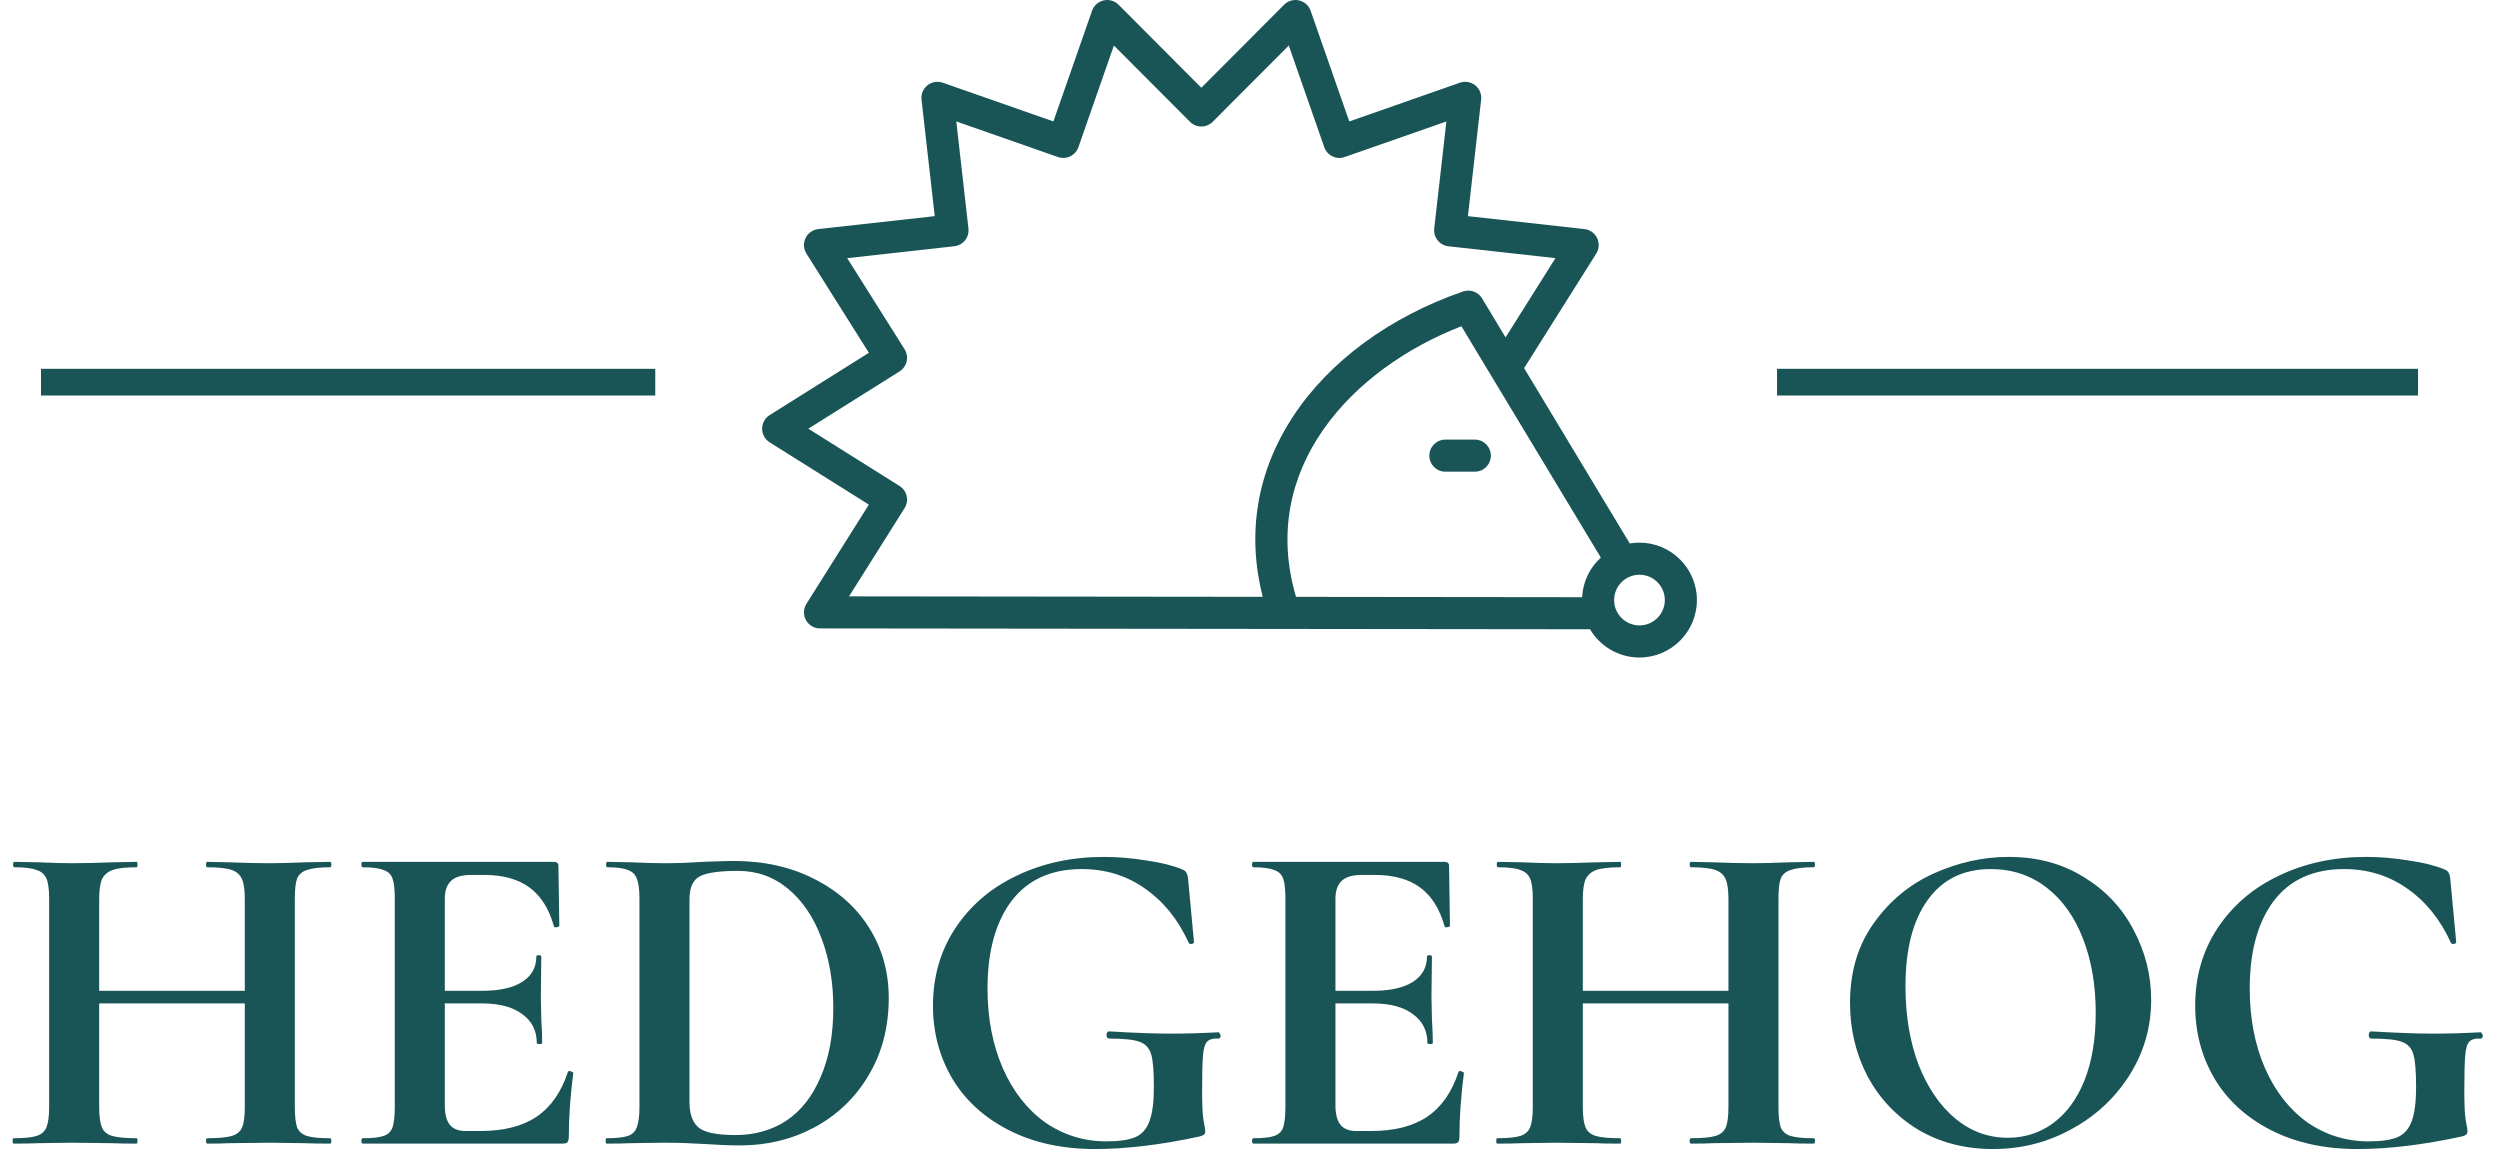
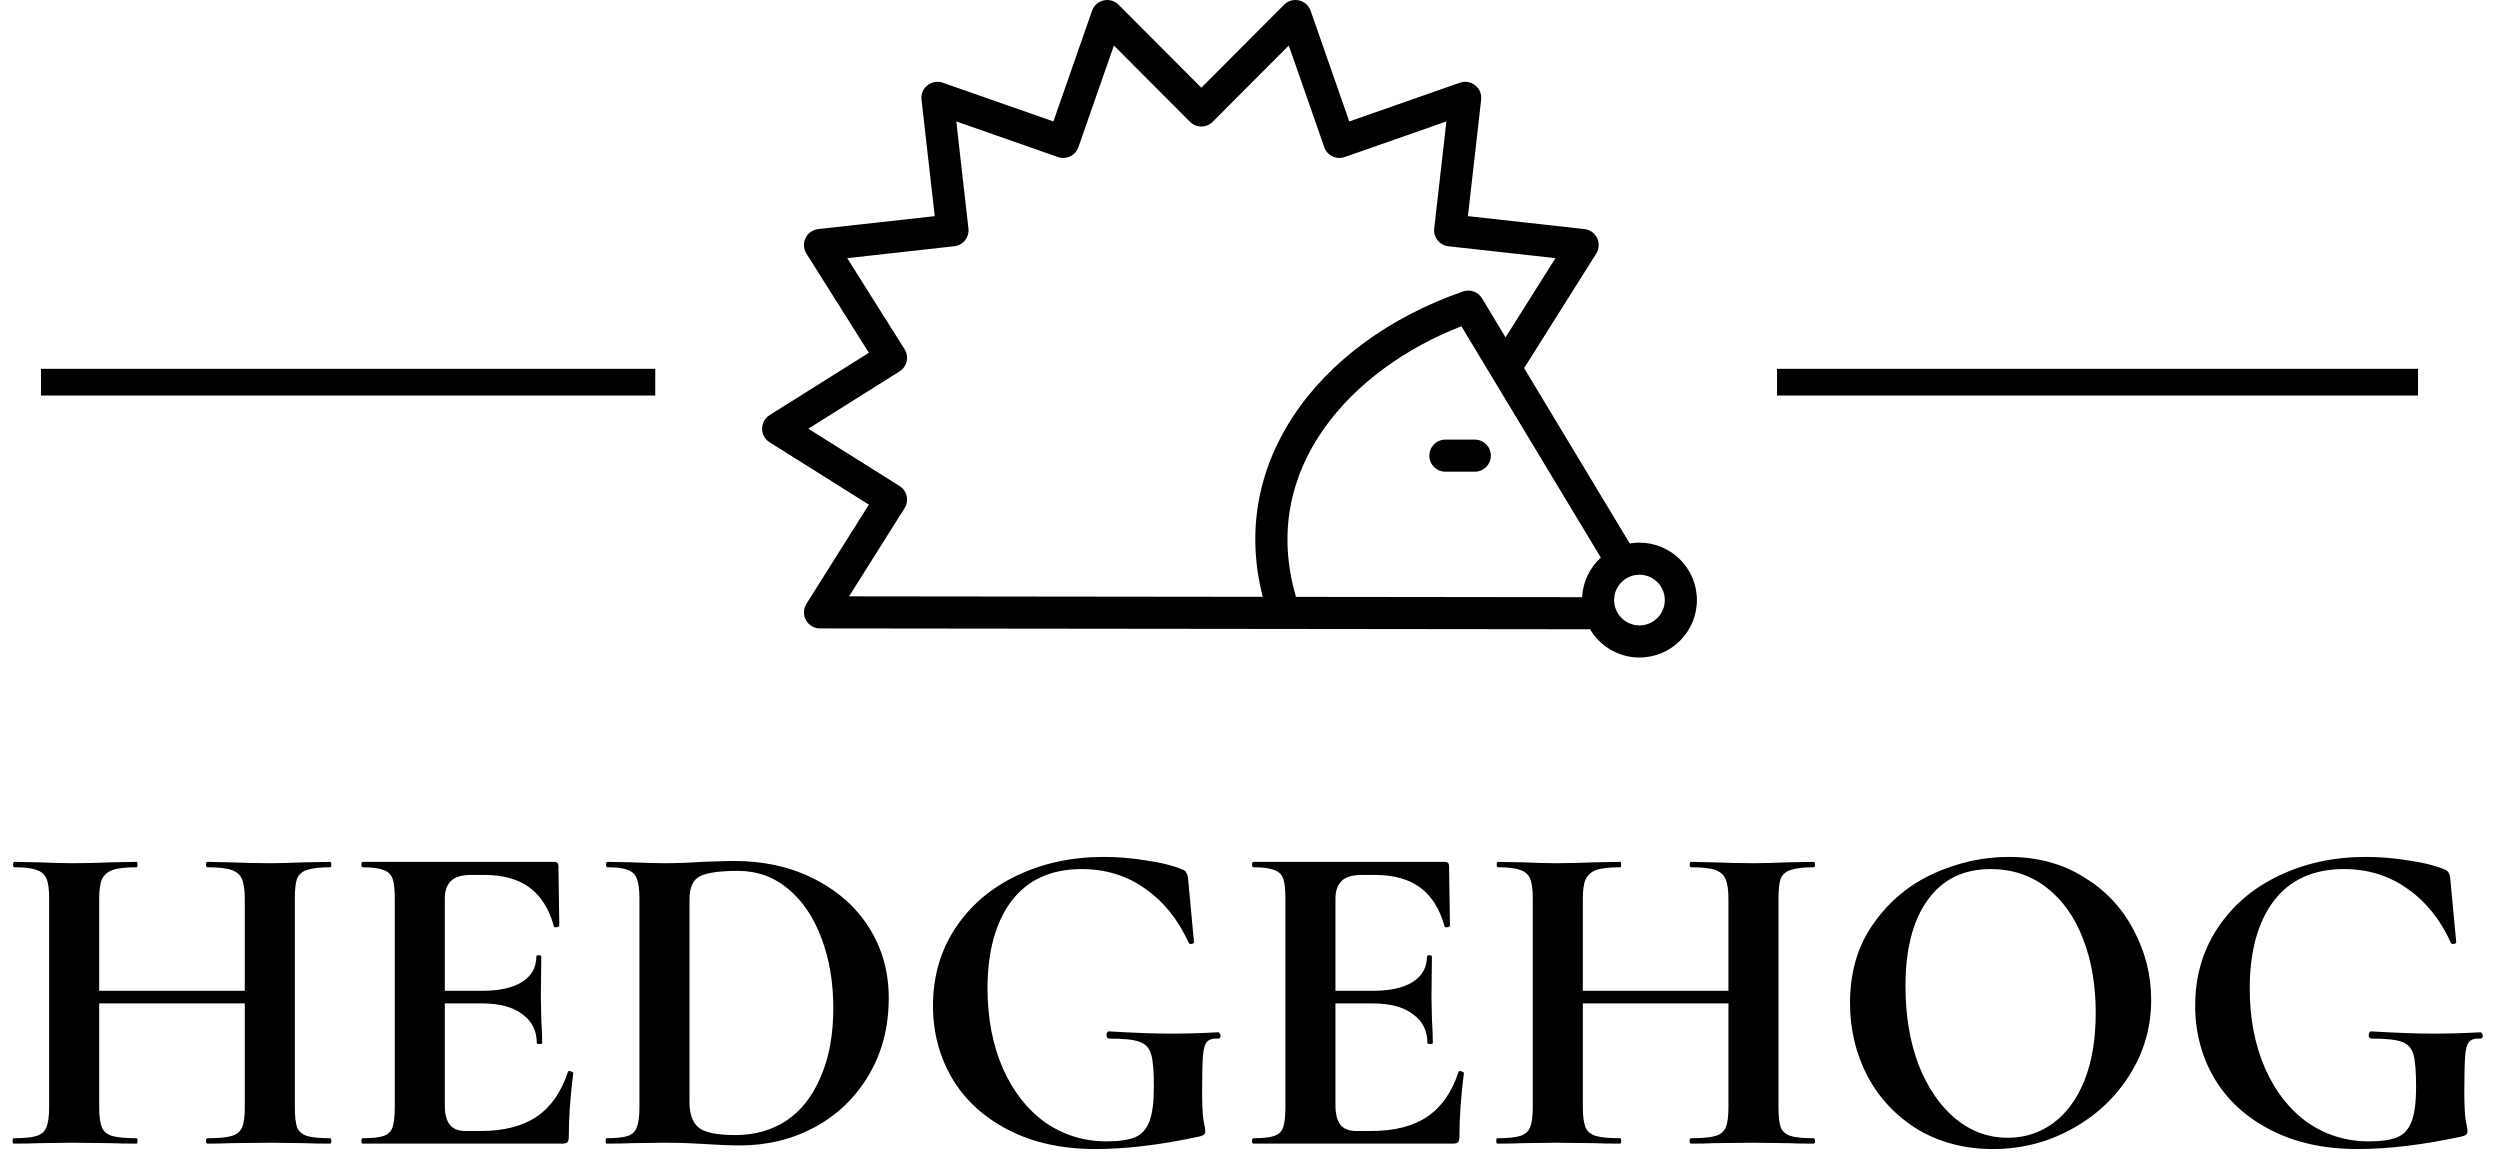
- <svg xmlns="http://www.w3.org/2000/svg" width="122" height="57" viewBox="0 0 122 57" fill="none">
-   <path d="M69.752 22.236C69.752 22.669 70.103 23.019 70.535 23.019H71.971C72.404 23.019 72.754 22.669 72.754 22.236C72.754 21.804 72.404 21.453 71.971 21.453H70.535C70.103 21.453 69.752 21.804 69.752 22.236Z" fill="#195557" />
-   <path d="M80.006 26.481C79.845 26.481 79.687 26.495 79.533 26.521L74.373 17.959C74.393 17.934 74.413 17.907 74.431 17.879L77.897 12.375C78.04 12.146 78.056 11.86 77.939 11.617C77.822 11.374 77.588 11.209 77.32 11.179L71.635 10.548L72.28 4.864C72.311 4.596 72.201 4.331 71.991 4.163C71.78 3.995 71.498 3.947 71.243 4.036L65.844 5.927L63.959 0.525C63.87 0.27 63.656 0.079 63.393 0.02C63.13 -0.04 62.855 0.039 62.665 0.23L58.625 4.282L54.586 0.23C54.395 0.039 54.12 -0.04 53.857 0.02C53.594 0.079 53.38 0.271 53.292 0.525L51.406 5.926L46.007 4.036C45.752 3.947 45.47 3.995 45.259 4.163C45.049 4.331 44.939 4.596 44.97 4.864L45.615 10.548L39.929 11.179C39.661 11.209 39.428 11.374 39.311 11.617C39.194 11.86 39.21 12.146 39.353 12.375L42.401 17.216L37.557 20.258C37.329 20.401 37.191 20.651 37.191 20.921C37.191 21.19 37.329 21.44 37.557 21.584L42.401 24.626L39.353 29.467C39.202 29.708 39.193 30.012 39.33 30.262C39.468 30.512 39.73 30.667 40.015 30.667L77.594 30.709C78.083 31.533 78.981 32.087 80.006 32.087C81.552 32.087 82.809 30.829 82.809 29.284C82.809 27.738 81.552 26.481 80.006 26.481ZM77.207 29.143L63.246 29.127C61.397 22.865 65.975 17.995 71.316 15.921L78.121 27.211C77.59 27.695 77.245 28.379 77.207 29.143ZM44.144 24.797C44.255 24.621 44.291 24.408 44.245 24.206C44.199 24.003 44.074 23.827 43.898 23.716L39.446 20.921L43.898 18.125C44.074 18.014 44.199 17.838 44.245 17.636C44.291 17.433 44.255 17.22 44.144 17.044L41.344 12.598L46.568 12.017C46.775 11.994 46.964 11.89 47.094 11.728C47.224 11.565 47.283 11.357 47.26 11.151L46.667 5.926L51.628 7.663C51.824 7.732 52.04 7.72 52.227 7.63C52.414 7.539 52.558 7.379 52.626 7.183L54.358 2.221L58.071 5.944C58.217 6.091 58.417 6.174 58.625 6.174C58.833 6.174 59.033 6.091 59.18 5.944L62.892 2.221L64.624 7.183C64.692 7.379 64.836 7.54 65.023 7.63C65.21 7.72 65.426 7.732 65.622 7.663L70.584 5.927L69.99 11.151C69.967 11.357 70.026 11.565 70.156 11.728C70.286 11.89 70.475 11.995 70.682 12.018L75.906 12.598L73.471 16.464L72.324 14.559C72.132 14.242 71.746 14.103 71.397 14.223C67.806 15.467 64.856 17.639 63.092 20.338C61.334 23.027 60.834 26.045 61.621 29.125L41.434 29.102L44.144 24.797ZM80.006 30.52C79.324 30.52 78.769 29.965 78.769 29.284C78.769 28.601 79.324 28.047 80.006 28.047C80.688 28.047 81.243 28.601 81.243 29.284C81.243 29.965 80.688 30.52 80.006 30.52Z" fill="#195557" />
-   <path d="M16.104 55.545C16.148 55.545 16.17 55.589 16.17 55.677C16.17 55.765 16.148 55.809 16.104 55.809C15.591 55.809 15.18 55.802 14.872 55.787L13.178 55.765L11.198 55.787C10.934 55.802 10.575 55.809 10.12 55.809C10.076 55.809 10.054 55.765 10.054 55.677C10.054 55.589 10.076 55.545 10.12 55.545C10.663 55.545 11.059 55.508 11.308 55.435C11.557 55.362 11.726 55.222 11.814 55.017C11.902 54.812 11.946 54.482 11.946 54.027V48.967H4.84V54.027C4.84 54.467 4.884 54.797 4.972 55.017C5.06 55.222 5.229 55.362 5.478 55.435C5.727 55.508 6.123 55.545 6.666 55.545C6.695 55.545 6.71 55.589 6.71 55.677C6.71 55.765 6.695 55.809 6.666 55.809C6.153 55.809 5.742 55.802 5.434 55.787L3.52 55.765L1.87 55.787C1.577 55.802 1.173 55.809 0.66 55.809C0.631 55.809 0.616 55.765 0.616 55.677C0.616 55.589 0.631 55.545 0.66 55.545C1.173 55.545 1.547 55.508 1.782 55.435C2.017 55.362 2.178 55.222 2.266 55.017C2.354 54.797 2.398 54.467 2.398 54.027V43.841C2.398 43.401 2.354 43.078 2.266 42.873C2.178 42.668 2.017 42.528 1.782 42.455C1.562 42.367 1.203 42.323 0.704 42.323C0.66 42.323 0.638 42.279 0.638 42.191C0.638 42.103 0.66 42.059 0.704 42.059L1.892 42.081C2.567 42.11 3.109 42.125 3.52 42.125C4.077 42.125 4.723 42.11 5.456 42.081L6.666 42.059C6.695 42.059 6.71 42.103 6.71 42.191C6.71 42.279 6.695 42.323 6.666 42.323C6.138 42.323 5.749 42.367 5.5 42.455C5.251 42.543 5.075 42.697 4.972 42.917C4.884 43.122 4.84 43.445 4.84 43.885V48.351H11.946V43.885C11.946 43.445 11.902 43.122 11.814 42.917C11.726 42.697 11.557 42.543 11.308 42.455C11.059 42.367 10.663 42.323 10.12 42.323C10.076 42.323 10.054 42.279 10.054 42.191C10.054 42.103 10.076 42.059 10.12 42.059L11.198 42.081C11.931 42.11 12.591 42.125 13.178 42.125C13.574 42.125 14.139 42.11 14.872 42.081L16.104 42.059C16.148 42.059 16.17 42.103 16.17 42.191C16.17 42.279 16.148 42.323 16.104 42.323C15.605 42.323 15.231 42.367 14.982 42.455C14.747 42.528 14.586 42.668 14.498 42.873C14.425 43.078 14.388 43.401 14.388 43.841V54.027C14.388 54.467 14.425 54.797 14.498 55.017C14.586 55.222 14.747 55.362 14.982 55.435C15.217 55.508 15.591 55.545 16.104 55.545Z" fill="#195557" />
-   <path d="M27.713 52.311C27.713 52.282 27.742 52.267 27.801 52.267C27.845 52.267 27.881 52.282 27.911 52.311C27.955 52.326 27.977 52.34 27.977 52.355C27.83 53.499 27.757 54.54 27.757 55.479C27.757 55.596 27.735 55.684 27.691 55.743C27.647 55.787 27.559 55.809 27.427 55.809H17.703C17.659 55.809 17.637 55.765 17.637 55.677C17.637 55.589 17.659 55.545 17.703 55.545C18.172 55.545 18.509 55.508 18.715 55.435C18.935 55.362 19.081 55.222 19.155 55.017C19.228 54.797 19.265 54.467 19.265 54.027V43.841C19.265 43.401 19.228 43.078 19.155 42.873C19.081 42.668 18.935 42.528 18.715 42.455C18.495 42.367 18.157 42.323 17.703 42.323C17.659 42.323 17.637 42.279 17.637 42.191C17.637 42.103 17.659 42.059 17.703 42.059H27.031C27.177 42.059 27.251 42.125 27.251 42.257L27.295 45.183C27.295 45.212 27.251 45.234 27.163 45.249C27.089 45.264 27.045 45.249 27.031 45.205C26.796 44.354 26.4 43.724 25.843 43.313C25.285 42.902 24.552 42.697 23.643 42.697H22.983C22.543 42.697 22.22 42.792 22.015 42.983C21.809 43.174 21.707 43.467 21.707 43.863V48.351H23.533C24.383 48.351 25.036 48.204 25.491 47.911C25.945 47.618 26.173 47.207 26.173 46.679C26.173 46.635 26.209 46.613 26.283 46.613C26.371 46.613 26.415 46.635 26.415 46.679L26.393 48.659L26.415 49.715C26.444 50.214 26.459 50.61 26.459 50.903C26.459 50.932 26.415 50.947 26.327 50.947C26.239 50.947 26.195 50.932 26.195 50.903C26.195 50.302 25.96 49.832 25.491 49.495C25.036 49.143 24.376 48.967 23.511 48.967H21.707V53.939C21.707 54.364 21.787 54.68 21.949 54.885C22.11 55.09 22.367 55.193 22.719 55.193H23.445C24.589 55.193 25.505 54.958 26.195 54.489C26.884 54.02 27.39 53.294 27.713 52.311Z" fill="#195557" />
-   <path d="M36.111 55.897C35.642 55.897 35.085 55.875 34.439 55.831C34.205 55.816 33.911 55.802 33.559 55.787C33.222 55.772 32.841 55.765 32.415 55.765L30.787 55.787C30.494 55.802 30.098 55.809 29.599 55.809C29.57 55.809 29.555 55.765 29.555 55.677C29.555 55.589 29.57 55.545 29.599 55.545C30.069 55.545 30.413 55.508 30.633 55.435C30.853 55.362 31 55.222 31.073 55.017C31.161 54.797 31.205 54.467 31.205 54.027V43.841C31.205 43.401 31.161 43.078 31.073 42.873C31 42.668 30.853 42.528 30.633 42.455C30.428 42.367 30.098 42.323 29.643 42.323C29.599 42.323 29.577 42.279 29.577 42.191C29.577 42.103 29.599 42.059 29.643 42.059L30.809 42.081C31.484 42.11 32.019 42.125 32.415 42.125C33.017 42.125 33.633 42.103 34.263 42.059C35.026 42.03 35.539 42.015 35.803 42.015C37.285 42.015 38.597 42.308 39.741 42.895C40.9 43.482 41.795 44.281 42.425 45.293C43.056 46.305 43.371 47.442 43.371 48.703C43.371 50.126 43.041 51.387 42.381 52.487C41.736 53.572 40.856 54.416 39.741 55.017C38.641 55.604 37.431 55.897 36.111 55.897ZM35.891 55.391C36.83 55.391 37.659 55.156 38.377 54.687C39.096 54.203 39.653 53.492 40.049 52.553C40.46 51.614 40.665 50.492 40.665 49.187C40.665 47.94 40.475 46.811 40.093 45.799C39.712 44.772 39.169 43.966 38.465 43.379C37.761 42.792 36.947 42.499 36.023 42.499C35.114 42.499 34.491 42.587 34.153 42.763C33.816 42.939 33.647 43.313 33.647 43.885V53.785C33.647 54.372 33.801 54.79 34.109 55.039C34.417 55.274 35.011 55.391 35.891 55.391Z" fill="#195557" />
-   <path d="M53.449 56.073C51.836 56.073 50.428 55.765 49.225 55.149C48.023 54.533 47.106 53.697 46.475 52.641C45.844 51.57 45.529 50.382 45.529 49.077C45.529 47.669 45.889 46.415 46.607 45.315C47.34 44.2 48.338 43.342 49.599 42.741C50.875 42.125 52.298 41.817 53.867 41.817C54.556 41.817 55.253 41.876 55.957 41.993C56.661 42.096 57.226 42.235 57.651 42.411C57.783 42.455 57.864 42.514 57.893 42.587C57.937 42.646 57.967 42.756 57.981 42.917L58.267 45.975C58.267 46.019 58.23 46.048 58.157 46.063C58.084 46.078 58.032 46.056 58.003 45.997C57.49 44.868 56.779 43.988 55.869 43.357C54.974 42.726 53.948 42.411 52.789 42.411C51.293 42.411 50.149 42.932 49.357 43.973C48.58 45.014 48.191 46.437 48.191 48.241C48.191 49.693 48.441 50.991 48.939 52.135C49.438 53.264 50.127 54.144 51.007 54.775C51.902 55.391 52.899 55.699 53.999 55.699C54.6 55.699 55.062 55.633 55.385 55.501C55.708 55.369 55.943 55.112 56.089 54.731C56.236 54.35 56.309 53.785 56.309 53.037C56.309 52.274 56.265 51.746 56.177 51.453C56.089 51.145 55.898 50.94 55.605 50.837C55.327 50.734 54.835 50.683 54.131 50.683C54.043 50.683 53.999 50.624 53.999 50.507C53.999 50.463 54.007 50.426 54.021 50.397C54.05 50.353 54.08 50.331 54.109 50.331C55.356 50.404 56.361 50.441 57.123 50.441C57.871 50.441 58.648 50.419 59.455 50.375C59.484 50.375 59.507 50.397 59.521 50.441C59.55 50.47 59.565 50.5 59.565 50.529C59.565 50.632 59.529 50.683 59.455 50.683C59.191 50.668 59.008 50.72 58.905 50.837C58.803 50.94 58.736 51.16 58.707 51.497C58.678 51.82 58.663 52.406 58.663 53.257C58.663 53.917 58.685 54.386 58.729 54.665C58.788 54.944 58.817 55.12 58.817 55.193C58.817 55.281 58.795 55.34 58.751 55.369C58.722 55.398 58.656 55.428 58.553 55.457C56.661 55.868 54.96 56.073 53.449 56.073Z" fill="#195557" />
-   <path d="M71.176 52.311C71.176 52.282 71.205 52.267 71.264 52.267C71.308 52.267 71.344 52.282 71.374 52.311C71.418 52.326 71.44 52.34 71.44 52.355C71.293 53.499 71.22 54.54 71.22 55.479C71.22 55.596 71.198 55.684 71.154 55.743C71.11 55.787 71.022 55.809 70.89 55.809H61.166C61.122 55.809 61.1 55.765 61.1 55.677C61.1 55.589 61.122 55.545 61.166 55.545C61.635 55.545 61.972 55.508 62.178 55.435C62.398 55.362 62.544 55.222 62.618 55.017C62.691 54.797 62.728 54.467 62.728 54.027V43.841C62.728 43.401 62.691 43.078 62.618 42.873C62.544 42.668 62.398 42.528 62.178 42.455C61.958 42.367 61.62 42.323 61.166 42.323C61.122 42.323 61.1 42.279 61.1 42.191C61.1 42.103 61.122 42.059 61.166 42.059H70.494C70.64 42.059 70.714 42.125 70.714 42.257L70.758 45.183C70.758 45.212 70.714 45.234 70.626 45.249C70.552 45.264 70.508 45.249 70.494 45.205C70.259 44.354 69.863 43.724 69.306 43.313C68.748 42.902 68.015 42.697 67.106 42.697H66.446C66.006 42.697 65.683 42.792 65.478 42.983C65.272 43.174 65.17 43.467 65.17 43.863V48.351H66.996C67.846 48.351 68.499 48.204 68.954 47.911C69.408 47.618 69.636 47.207 69.636 46.679C69.636 46.635 69.672 46.613 69.746 46.613C69.834 46.613 69.878 46.635 69.878 46.679L69.856 48.659L69.878 49.715C69.907 50.214 69.922 50.61 69.922 50.903C69.922 50.932 69.878 50.947 69.79 50.947C69.702 50.947 69.658 50.932 69.658 50.903C69.658 50.302 69.423 49.832 68.954 49.495C68.499 49.143 67.839 48.967 66.974 48.967H65.17V53.939C65.17 54.364 65.25 54.68 65.412 54.885C65.573 55.09 65.83 55.193 66.182 55.193H66.908C68.052 55.193 68.968 54.958 69.658 54.489C70.347 54.02 70.853 53.294 71.176 52.311Z" fill="#195557" />
-   <path d="M88.506 55.545C88.55 55.545 88.572 55.589 88.572 55.677C88.572 55.765 88.55 55.809 88.506 55.809C87.993 55.809 87.582 55.802 87.274 55.787L85.58 55.765L83.6 55.787C83.336 55.802 82.977 55.809 82.522 55.809C82.478 55.809 82.456 55.765 82.456 55.677C82.456 55.589 82.478 55.545 82.522 55.545C83.065 55.545 83.461 55.508 83.71 55.435C83.96 55.362 84.128 55.222 84.216 55.017C84.304 54.812 84.348 54.482 84.348 54.027V48.967H77.242V54.027C77.242 54.467 77.286 54.797 77.374 55.017C77.462 55.222 77.631 55.362 77.88 55.435C78.13 55.508 78.526 55.545 79.068 55.545C79.098 55.545 79.112 55.589 79.112 55.677C79.112 55.765 79.098 55.809 79.068 55.809C78.555 55.809 78.144 55.802 77.836 55.787L75.922 55.765L74.272 55.787C73.979 55.802 73.576 55.809 73.062 55.809C73.033 55.809 73.018 55.765 73.018 55.677C73.018 55.589 73.033 55.545 73.062 55.545C73.576 55.545 73.95 55.508 74.184 55.435C74.419 55.362 74.58 55.222 74.668 55.017C74.756 54.797 74.8 54.467 74.8 54.027V43.841C74.8 43.401 74.756 43.078 74.668 42.873C74.58 42.668 74.419 42.528 74.184 42.455C73.964 42.367 73.605 42.323 73.106 42.323C73.062 42.323 73.04 42.279 73.04 42.191C73.04 42.103 73.062 42.059 73.106 42.059L74.294 42.081C74.969 42.11 75.512 42.125 75.922 42.125C76.48 42.125 77.125 42.11 77.858 42.081L79.068 42.059C79.098 42.059 79.112 42.103 79.112 42.191C79.112 42.279 79.098 42.323 79.068 42.323C78.54 42.323 78.152 42.367 77.902 42.455C77.653 42.543 77.477 42.697 77.374 42.917C77.286 43.122 77.242 43.445 77.242 43.885V48.351H84.348V43.885C84.348 43.445 84.304 43.122 84.216 42.917C84.128 42.697 83.96 42.543 83.71 42.455C83.461 42.367 83.065 42.323 82.522 42.323C82.478 42.323 82.456 42.279 82.456 42.191C82.456 42.103 82.478 42.059 82.522 42.059L83.6 42.081C84.334 42.11 84.994 42.125 85.58 42.125C85.976 42.125 86.541 42.11 87.274 42.081L88.506 42.059C88.55 42.059 88.572 42.103 88.572 42.191C88.572 42.279 88.55 42.323 88.506 42.323C88.008 42.323 87.634 42.367 87.384 42.455C87.15 42.528 86.988 42.668 86.9 42.873C86.827 43.078 86.79 43.401 86.79 43.841V54.027C86.79 54.467 86.827 54.797 86.9 55.017C86.988 55.222 87.15 55.362 87.384 55.435C87.619 55.508 87.993 55.545 88.506 55.545Z" fill="#195557" />
-   <path d="M97.255 56.073C95.891 56.073 94.674 55.758 93.603 55.127C92.547 54.482 91.726 53.616 91.139 52.531C90.567 51.431 90.281 50.236 90.281 48.945C90.281 47.434 90.662 46.144 91.425 45.073C92.188 43.988 93.163 43.174 94.351 42.631C95.554 42.088 96.778 41.817 98.025 41.817C99.418 41.817 100.643 42.147 101.699 42.807C102.755 43.452 103.562 44.31 104.119 45.381C104.691 46.452 104.977 47.588 104.977 48.791C104.977 50.126 104.625 51.35 103.921 52.465C103.217 53.58 102.271 54.46 101.083 55.105C99.91 55.75 98.634 56.073 97.255 56.073ZM97.981 55.523C98.802 55.523 99.536 55.288 100.181 54.819C100.841 54.335 101.354 53.638 101.721 52.729C102.088 51.805 102.271 50.705 102.271 49.429C102.271 48.08 102.066 46.877 101.655 45.821C101.244 44.75 100.65 43.914 99.873 43.313C99.096 42.712 98.186 42.411 97.145 42.411C95.81 42.411 94.784 42.917 94.065 43.929C93.346 44.926 92.987 46.327 92.987 48.131C92.987 49.554 93.2 50.83 93.625 51.959C94.065 53.074 94.659 53.946 95.407 54.577C96.17 55.208 97.028 55.523 97.981 55.523Z" fill="#195557" />
-   <path d="M115.045 56.073C113.432 56.073 112.024 55.765 110.821 55.149C109.618 54.533 108.702 53.697 108.071 52.641C107.44 51.57 107.125 50.382 107.125 49.077C107.125 47.669 107.484 46.415 108.203 45.315C108.936 44.2 109.934 43.342 111.195 42.741C112.471 42.125 113.894 41.817 115.463 41.817C116.152 41.817 116.849 41.876 117.553 41.993C118.257 42.096 118.822 42.235 119.247 42.411C119.379 42.455 119.46 42.514 119.489 42.587C119.533 42.646 119.562 42.756 119.577 42.917L119.863 45.975C119.863 46.019 119.826 46.048 119.753 46.063C119.68 46.078 119.628 46.056 119.599 45.997C119.086 44.868 118.374 43.988 117.465 43.357C116.57 42.726 115.544 42.411 114.385 42.411C112.889 42.411 111.745 42.932 110.953 43.973C110.176 45.014 109.787 46.437 109.787 48.241C109.787 49.693 110.036 50.991 110.535 52.135C111.034 53.264 111.723 54.144 112.603 54.775C113.498 55.391 114.495 55.699 115.595 55.699C116.196 55.699 116.658 55.633 116.981 55.501C117.304 55.369 117.538 55.112 117.685 54.731C117.832 54.35 117.905 53.785 117.905 53.037C117.905 52.274 117.861 51.746 117.773 51.453C117.685 51.145 117.494 50.94 117.201 50.837C116.922 50.734 116.431 50.683 115.727 50.683C115.639 50.683 115.595 50.624 115.595 50.507C115.595 50.463 115.602 50.426 115.617 50.397C115.646 50.353 115.676 50.331 115.705 50.331C116.952 50.404 117.956 50.441 118.719 50.441C119.467 50.441 120.244 50.419 121.051 50.375C121.08 50.375 121.102 50.397 121.117 50.441C121.146 50.47 121.161 50.5 121.161 50.529C121.161 50.632 121.124 50.683 121.051 50.683C120.787 50.668 120.604 50.72 120.501 50.837C120.398 50.94 120.332 51.16 120.303 51.497C120.274 51.82 120.259 52.406 120.259 53.257C120.259 53.917 120.281 54.386 120.325 54.665C120.384 54.944 120.413 55.12 120.413 55.193C120.413 55.281 120.391 55.34 120.347 55.369C120.318 55.398 120.252 55.428 120.149 55.457C118.257 55.868 116.556 56.073 115.045 56.073Z" fill="#195557" />
-   <path d="M86.719 17.998H118V19.302H86.719V17.998Z" fill="#195557" />
-   <path d="M2 17.998H31.977V19.302H2V17.998Z" fill="#195557" />
+ <svg xmlns="http://www.w3.org/2000/svg" width="122" height="57" viewBox="0 0 122 57">
+   <path d="M69.752 22.236C69.752 22.669 70.103 23.019 70.535 23.019H71.971C72.404 23.019 72.754 22.669 72.754 22.236C72.754 21.804 72.404 21.453 71.971 21.453H70.535C70.103 21.453 69.752 21.804 69.752 22.236Z" />
+   <path d="M80.006 26.481C79.845 26.481 79.687 26.495 79.533 26.521L74.373 17.959C74.393 17.934 74.413 17.907 74.431 17.879L77.897 12.375C78.04 12.146 78.056 11.86 77.939 11.617C77.822 11.374 77.588 11.209 77.32 11.179L71.635 10.548L72.28 4.864C72.311 4.596 72.201 4.331 71.991 4.163C71.78 3.995 71.498 3.947 71.243 4.036L65.844 5.927L63.959 0.525C63.87 0.27 63.656 0.079 63.393 0.02C63.13 -0.04 62.855 0.039 62.665 0.23L58.625 4.282L54.586 0.23C54.395 0.039 54.12 -0.04 53.857 0.02C53.594 0.079 53.38 0.271 53.292 0.525L51.406 5.926L46.007 4.036C45.752 3.947 45.47 3.995 45.259 4.163C45.049 4.331 44.939 4.596 44.97 4.864L45.615 10.548L39.929 11.179C39.661 11.209 39.428 11.374 39.311 11.617C39.194 11.86 39.21 12.146 39.353 12.375L42.401 17.216L37.557 20.258C37.329 20.401 37.191 20.651 37.191 20.921C37.191 21.19 37.329 21.44 37.557 21.584L42.401 24.626L39.353 29.467C39.202 29.708 39.193 30.012 39.33 30.262C39.468 30.512 39.73 30.667 40.015 30.667L77.594 30.709C78.083 31.533 78.981 32.087 80.006 32.087C81.552 32.087 82.809 30.829 82.809 29.284C82.809 27.738 81.552 26.481 80.006 26.481ZM77.207 29.143L63.246 29.127C61.397 22.865 65.975 17.995 71.316 15.921L78.121 27.211C77.59 27.695 77.245 28.379 77.207 29.143ZM44.144 24.797C44.255 24.621 44.291 24.408 44.245 24.206C44.199 24.003 44.074 23.827 43.898 23.716L39.446 20.921L43.898 18.125C44.074 18.014 44.199 17.838 44.245 17.636C44.291 17.433 44.255 17.22 44.144 17.044L41.344 12.598L46.568 12.017C46.775 11.994 46.964 11.89 47.094 11.728C47.224 11.565 47.283 11.357 47.26 11.151L46.667 5.926L51.628 7.663C51.824 7.732 52.04 7.72 52.227 7.63C52.414 7.539 52.558 7.379 52.626 7.183L54.358 2.221L58.071 5.944C58.217 6.091 58.417 6.174 58.625 6.174C58.833 6.174 59.033 6.091 59.18 5.944L62.892 2.221L64.624 7.183C64.692 7.379 64.836 7.54 65.023 7.63C65.21 7.72 65.426 7.732 65.622 7.663L70.584 5.927L69.99 11.151C69.967 11.357 70.026 11.565 70.156 11.728C70.286 11.89 70.475 11.995 70.682 12.018L75.906 12.598L73.471 16.464L72.324 14.559C72.132 14.242 71.746 14.103 71.397 14.223C67.806 15.467 64.856 17.639 63.092 20.338C61.334 23.027 60.834 26.045 61.621 29.125L41.434 29.102L44.144 24.797ZM80.006 30.52C79.324 30.52 78.769 29.965 78.769 29.284C78.769 28.601 79.324 28.047 80.006 28.047C80.688 28.047 81.243 28.601 81.243 29.284C81.243 29.965 80.688 30.52 80.006 30.52Z" />
+   <path d="M16.104 55.545C16.148 55.545 16.17 55.589 16.17 55.677C16.17 55.765 16.148 55.809 16.104 55.809C15.591 55.809 15.18 55.802 14.872 55.787L13.178 55.765L11.198 55.787C10.934 55.802 10.575 55.809 10.12 55.809C10.076 55.809 10.054 55.765 10.054 55.677C10.054 55.589 10.076 55.545 10.12 55.545C10.663 55.545 11.059 55.508 11.308 55.435C11.557 55.362 11.726 55.222 11.814 55.017C11.902 54.812 11.946 54.482 11.946 54.027V48.967H4.84V54.027C4.84 54.467 4.884 54.797 4.972 55.017C5.06 55.222 5.229 55.362 5.478 55.435C5.727 55.508 6.123 55.545 6.666 55.545C6.695 55.545 6.71 55.589 6.71 55.677C6.71 55.765 6.695 55.809 6.666 55.809C6.153 55.809 5.742 55.802 5.434 55.787L3.52 55.765L1.87 55.787C1.577 55.802 1.173 55.809 0.66 55.809C0.631 55.809 0.616 55.765 0.616 55.677C0.616 55.589 0.631 55.545 0.66 55.545C1.173 55.545 1.547 55.508 1.782 55.435C2.017 55.362 2.178 55.222 2.266 55.017C2.354 54.797 2.398 54.467 2.398 54.027V43.841C2.398 43.401 2.354 43.078 2.266 42.873C2.178 42.668 2.017 42.528 1.782 42.455C1.562 42.367 1.203 42.323 0.704 42.323C0.66 42.323 0.638 42.279 0.638 42.191C0.638 42.103 0.66 42.059 0.704 42.059L1.892 42.081C2.567 42.11 3.109 42.125 3.52 42.125C4.077 42.125 4.723 42.11 5.456 42.081L6.666 42.059C6.695 42.059 6.71 42.103 6.71 42.191C6.71 42.279 6.695 42.323 6.666 42.323C6.138 42.323 5.749 42.367 5.5 42.455C5.251 42.543 5.075 42.697 4.972 42.917C4.884 43.122 4.84 43.445 4.84 43.885V48.351H11.946V43.885C11.946 43.445 11.902 43.122 11.814 42.917C11.726 42.697 11.557 42.543 11.308 42.455C11.059 42.367 10.663 42.323 10.12 42.323C10.076 42.323 10.054 42.279 10.054 42.191C10.054 42.103 10.076 42.059 10.12 42.059L11.198 42.081C11.931 42.11 12.591 42.125 13.178 42.125C13.574 42.125 14.139 42.11 14.872 42.081L16.104 42.059C16.148 42.059 16.17 42.103 16.17 42.191C16.17 42.279 16.148 42.323 16.104 42.323C15.605 42.323 15.231 42.367 14.982 42.455C14.747 42.528 14.586 42.668 14.498 42.873C14.425 43.078 14.388 43.401 14.388 43.841V54.027C14.388 54.467 14.425 54.797 14.498 55.017C14.586 55.222 14.747 55.362 14.982 55.435C15.217 55.508 15.591 55.545 16.104 55.545Z" />
+   <path d="M27.713 52.311C27.713 52.282 27.742 52.267 27.801 52.267C27.845 52.267 27.881 52.282 27.911 52.311C27.955 52.326 27.977 52.34 27.977 52.355C27.83 53.499 27.757 54.54 27.757 55.479C27.757 55.596 27.735 55.684 27.691 55.743C27.647 55.787 27.559 55.809 27.427 55.809H17.703C17.659 55.809 17.637 55.765 17.637 55.677C17.637 55.589 17.659 55.545 17.703 55.545C18.172 55.545 18.509 55.508 18.715 55.435C18.935 55.362 19.081 55.222 19.155 55.017C19.228 54.797 19.265 54.467 19.265 54.027V43.841C19.265 43.401 19.228 43.078 19.155 42.873C19.081 42.668 18.935 42.528 18.715 42.455C18.495 42.367 18.157 42.323 17.703 42.323C17.659 42.323 17.637 42.279 17.637 42.191C17.637 42.103 17.659 42.059 17.703 42.059H27.031C27.177 42.059 27.251 42.125 27.251 42.257L27.295 45.183C27.295 45.212 27.251 45.234 27.163 45.249C27.089 45.264 27.045 45.249 27.031 45.205C26.796 44.354 26.4 43.724 25.843 43.313C25.285 42.902 24.552 42.697 23.643 42.697H22.983C22.543 42.697 22.22 42.792 22.015 42.983C21.809 43.174 21.707 43.467 21.707 43.863V48.351H23.533C24.383 48.351 25.036 48.204 25.491 47.911C25.945 47.618 26.173 47.207 26.173 46.679C26.173 46.635 26.209 46.613 26.283 46.613C26.371 46.613 26.415 46.635 26.415 46.679L26.393 48.659L26.415 49.715C26.444 50.214 26.459 50.61 26.459 50.903C26.459 50.932 26.415 50.947 26.327 50.947C26.239 50.947 26.195 50.932 26.195 50.903C26.195 50.302 25.96 49.832 25.491 49.495C25.036 49.143 24.376 48.967 23.511 48.967H21.707V53.939C21.707 54.364 21.787 54.68 21.949 54.885C22.11 55.09 22.367 55.193 22.719 55.193H23.445C24.589 55.193 25.505 54.958 26.195 54.489C26.884 54.02 27.39 53.294 27.713 52.311Z" />
+   <path d="M36.111 55.897C35.642 55.897 35.085 55.875 34.439 55.831C34.205 55.816 33.911 55.802 33.559 55.787C33.222 55.772 32.841 55.765 32.415 55.765L30.787 55.787C30.494 55.802 30.098 55.809 29.599 55.809C29.57 55.809 29.555 55.765 29.555 55.677C29.555 55.589 29.57 55.545 29.599 55.545C30.069 55.545 30.413 55.508 30.633 55.435C30.853 55.362 31 55.222 31.073 55.017C31.161 54.797 31.205 54.467 31.205 54.027V43.841C31.205 43.401 31.161 43.078 31.073 42.873C31 42.668 30.853 42.528 30.633 42.455C30.428 42.367 30.098 42.323 29.643 42.323C29.599 42.323 29.577 42.279 29.577 42.191C29.577 42.103 29.599 42.059 29.643 42.059L30.809 42.081C31.484 42.11 32.019 42.125 32.415 42.125C33.017 42.125 33.633 42.103 34.263 42.059C35.026 42.03 35.539 42.015 35.803 42.015C37.285 42.015 38.597 42.308 39.741 42.895C40.9 43.482 41.795 44.281 42.425 45.293C43.056 46.305 43.371 47.442 43.371 48.703C43.371 50.126 43.041 51.387 42.381 52.487C41.736 53.572 40.856 54.416 39.741 55.017C38.641 55.604 37.431 55.897 36.111 55.897ZM35.891 55.391C36.83 55.391 37.659 55.156 38.377 54.687C39.096 54.203 39.653 53.492 40.049 52.553C40.46 51.614 40.665 50.492 40.665 49.187C40.665 47.94 40.475 46.811 40.093 45.799C39.712 44.772 39.169 43.966 38.465 43.379C37.761 42.792 36.947 42.499 36.023 42.499C35.114 42.499 34.491 42.587 34.153 42.763C33.816 42.939 33.647 43.313 33.647 43.885V53.785C33.647 54.372 33.801 54.79 34.109 55.039C34.417 55.274 35.011 55.391 35.891 55.391Z" />
+   <path d="M53.449 56.073C51.836 56.073 50.428 55.765 49.225 55.149C48.023 54.533 47.106 53.697 46.475 52.641C45.844 51.57 45.529 50.382 45.529 49.077C45.529 47.669 45.889 46.415 46.607 45.315C47.34 44.2 48.338 43.342 49.599 42.741C50.875 42.125 52.298 41.817 53.867 41.817C54.556 41.817 55.253 41.876 55.957 41.993C56.661 42.096 57.226 42.235 57.651 42.411C57.783 42.455 57.864 42.514 57.893 42.587C57.937 42.646 57.967 42.756 57.981 42.917L58.267 45.975C58.267 46.019 58.23 46.048 58.157 46.063C58.084 46.078 58.032 46.056 58.003 45.997C57.49 44.868 56.779 43.988 55.869 43.357C54.974 42.726 53.948 42.411 52.789 42.411C51.293 42.411 50.149 42.932 49.357 43.973C48.58 45.014 48.191 46.437 48.191 48.241C48.191 49.693 48.441 50.991 48.939 52.135C49.438 53.264 50.127 54.144 51.007 54.775C51.902 55.391 52.899 55.699 53.999 55.699C54.6 55.699 55.062 55.633 55.385 55.501C55.708 55.369 55.943 55.112 56.089 54.731C56.236 54.35 56.309 53.785 56.309 53.037C56.309 52.274 56.265 51.746 56.177 51.453C56.089 51.145 55.898 50.94 55.605 50.837C55.327 50.734 54.835 50.683 54.131 50.683C54.043 50.683 53.999 50.624 53.999 50.507C53.999 50.463 54.007 50.426 54.021 50.397C54.05 50.353 54.08 50.331 54.109 50.331C55.356 50.404 56.361 50.441 57.123 50.441C57.871 50.441 58.648 50.419 59.455 50.375C59.484 50.375 59.507 50.397 59.521 50.441C59.55 50.47 59.565 50.5 59.565 50.529C59.565 50.632 59.529 50.683 59.455 50.683C59.191 50.668 59.008 50.72 58.905 50.837C58.803 50.94 58.736 51.16 58.707 51.497C58.678 51.82 58.663 52.406 58.663 53.257C58.663 53.917 58.685 54.386 58.729 54.665C58.788 54.944 58.817 55.12 58.817 55.193C58.817 55.281 58.795 55.34 58.751 55.369C58.722 55.398 58.656 55.428 58.553 55.457C56.661 55.868 54.96 56.073 53.449 56.073Z" />
+   <path d="M71.176 52.311C71.176 52.282 71.205 52.267 71.264 52.267C71.308 52.267 71.344 52.282 71.374 52.311C71.418 52.326 71.44 52.34 71.44 52.355C71.293 53.499 71.22 54.54 71.22 55.479C71.22 55.596 71.198 55.684 71.154 55.743C71.11 55.787 71.022 55.809 70.89 55.809H61.166C61.122 55.809 61.1 55.765 61.1 55.677C61.1 55.589 61.122 55.545 61.166 55.545C61.635 55.545 61.972 55.508 62.178 55.435C62.398 55.362 62.544 55.222 62.618 55.017C62.691 54.797 62.728 54.467 62.728 54.027V43.841C62.728 43.401 62.691 43.078 62.618 42.873C62.544 42.668 62.398 42.528 62.178 42.455C61.958 42.367 61.62 42.323 61.166 42.323C61.122 42.323 61.1 42.279 61.1 42.191C61.1 42.103 61.122 42.059 61.166 42.059H70.494C70.64 42.059 70.714 42.125 70.714 42.257L70.758 45.183C70.758 45.212 70.714 45.234 70.626 45.249C70.552 45.264 70.508 45.249 70.494 45.205C70.259 44.354 69.863 43.724 69.306 43.313C68.748 42.902 68.015 42.697 67.106 42.697H66.446C66.006 42.697 65.683 42.792 65.478 42.983C65.272 43.174 65.17 43.467 65.17 43.863V48.351H66.996C67.846 48.351 68.499 48.204 68.954 47.911C69.408 47.618 69.636 47.207 69.636 46.679C69.636 46.635 69.672 46.613 69.746 46.613C69.834 46.613 69.878 46.635 69.878 46.679L69.856 48.659L69.878 49.715C69.907 50.214 69.922 50.61 69.922 50.903C69.922 50.932 69.878 50.947 69.79 50.947C69.702 50.947 69.658 50.932 69.658 50.903C69.658 50.302 69.423 49.832 68.954 49.495C68.499 49.143 67.839 48.967 66.974 48.967H65.17V53.939C65.17 54.364 65.25 54.68 65.412 54.885C65.573 55.09 65.83 55.193 66.182 55.193H66.908C68.052 55.193 68.968 54.958 69.658 54.489C70.347 54.02 70.853 53.294 71.176 52.311Z" />
+   <path d="M88.506 55.545C88.55 55.545 88.572 55.589 88.572 55.677C88.572 55.765 88.55 55.809 88.506 55.809C87.993 55.809 87.582 55.802 87.274 55.787L85.58 55.765L83.6 55.787C83.336 55.802 82.977 55.809 82.522 55.809C82.478 55.809 82.456 55.765 82.456 55.677C82.456 55.589 82.478 55.545 82.522 55.545C83.065 55.545 83.461 55.508 83.71 55.435C83.96 55.362 84.128 55.222 84.216 55.017C84.304 54.812 84.348 54.482 84.348 54.027V48.967H77.242V54.027C77.242 54.467 77.286 54.797 77.374 55.017C77.462 55.222 77.631 55.362 77.88 55.435C78.13 55.508 78.526 55.545 79.068 55.545C79.098 55.545 79.112 55.589 79.112 55.677C79.112 55.765 79.098 55.809 79.068 55.809C78.555 55.809 78.144 55.802 77.836 55.787L75.922 55.765L74.272 55.787C73.979 55.802 73.576 55.809 73.062 55.809C73.033 55.809 73.018 55.765 73.018 55.677C73.018 55.589 73.033 55.545 73.062 55.545C73.576 55.545 73.95 55.508 74.184 55.435C74.419 55.362 74.58 55.222 74.668 55.017C74.756 54.797 74.8 54.467 74.8 54.027V43.841C74.8 43.401 74.756 43.078 74.668 42.873C74.58 42.668 74.419 42.528 74.184 42.455C73.964 42.367 73.605 42.323 73.106 42.323C73.062 42.323 73.04 42.279 73.04 42.191C73.04 42.103 73.062 42.059 73.106 42.059L74.294 42.081C74.969 42.11 75.512 42.125 75.922 42.125C76.48 42.125 77.125 42.11 77.858 42.081L79.068 42.059C79.098 42.059 79.112 42.103 79.112 42.191C79.112 42.279 79.098 42.323 79.068 42.323C78.54 42.323 78.152 42.367 77.902 42.455C77.653 42.543 77.477 42.697 77.374 42.917C77.286 43.122 77.242 43.445 77.242 43.885V48.351H84.348V43.885C84.348 43.445 84.304 43.122 84.216 42.917C84.128 42.697 83.96 42.543 83.71 42.455C83.461 42.367 83.065 42.323 82.522 42.323C82.478 42.323 82.456 42.279 82.456 42.191C82.456 42.103 82.478 42.059 82.522 42.059L83.6 42.081C84.334 42.11 84.994 42.125 85.58 42.125C85.976 42.125 86.541 42.11 87.274 42.081L88.506 42.059C88.55 42.059 88.572 42.103 88.572 42.191C88.572 42.279 88.55 42.323 88.506 42.323C88.008 42.323 87.634 42.367 87.384 42.455C87.15 42.528 86.988 42.668 86.9 42.873C86.827 43.078 86.79 43.401 86.79 43.841V54.027C86.79 54.467 86.827 54.797 86.9 55.017C86.988 55.222 87.15 55.362 87.384 55.435C87.619 55.508 87.993 55.545 88.506 55.545Z" />
+   <path d="M97.255 56.073C95.891 56.073 94.674 55.758 93.603 55.127C92.547 54.482 91.726 53.616 91.139 52.531C90.567 51.431 90.281 50.236 90.281 48.945C90.281 47.434 90.662 46.144 91.425 45.073C92.188 43.988 93.163 43.174 94.351 42.631C95.554 42.088 96.778 41.817 98.025 41.817C99.418 41.817 100.643 42.147 101.699 42.807C102.755 43.452 103.562 44.31 104.119 45.381C104.691 46.452 104.977 47.588 104.977 48.791C104.977 50.126 104.625 51.35 103.921 52.465C103.217 53.58 102.271 54.46 101.083 55.105C99.91 55.75 98.634 56.073 97.255 56.073ZM97.981 55.523C98.802 55.523 99.536 55.288 100.181 54.819C100.841 54.335 101.354 53.638 101.721 52.729C102.088 51.805 102.271 50.705 102.271 49.429C102.271 48.08 102.066 46.877 101.655 45.821C101.244 44.75 100.65 43.914 99.873 43.313C99.096 42.712 98.186 42.411 97.145 42.411C95.81 42.411 94.784 42.917 94.065 43.929C93.346 44.926 92.987 46.327 92.987 48.131C92.987 49.554 93.2 50.83 93.625 51.959C94.065 53.074 94.659 53.946 95.407 54.577C96.17 55.208 97.028 55.523 97.981 55.523Z" />
+   <path d="M115.045 56.073C113.432 56.073 112.024 55.765 110.821 55.149C109.618 54.533 108.702 53.697 108.071 52.641C107.44 51.57 107.125 50.382 107.125 49.077C107.125 47.669 107.484 46.415 108.203 45.315C108.936 44.2 109.934 43.342 111.195 42.741C112.471 42.125 113.894 41.817 115.463 41.817C116.152 41.817 116.849 41.876 117.553 41.993C118.257 42.096 118.822 42.235 119.247 42.411C119.379 42.455 119.46 42.514 119.489 42.587C119.533 42.646 119.562 42.756 119.577 42.917L119.863 45.975C119.863 46.019 119.826 46.048 119.753 46.063C119.68 46.078 119.628 46.056 119.599 45.997C119.086 44.868 118.374 43.988 117.465 43.357C116.57 42.726 115.544 42.411 114.385 42.411C112.889 42.411 111.745 42.932 110.953 43.973C110.176 45.014 109.787 46.437 109.787 48.241C109.787 49.693 110.036 50.991 110.535 52.135C111.034 53.264 111.723 54.144 112.603 54.775C113.498 55.391 114.495 55.699 115.595 55.699C116.196 55.699 116.658 55.633 116.981 55.501C117.304 55.369 117.538 55.112 117.685 54.731C117.832 54.35 117.905 53.785 117.905 53.037C117.905 52.274 117.861 51.746 117.773 51.453C117.685 51.145 117.494 50.94 117.201 50.837C116.922 50.734 116.431 50.683 115.727 50.683C115.639 50.683 115.595 50.624 115.595 50.507C115.595 50.463 115.602 50.426 115.617 50.397C115.646 50.353 115.676 50.331 115.705 50.331C116.952 50.404 117.956 50.441 118.719 50.441C119.467 50.441 120.244 50.419 121.051 50.375C121.08 50.375 121.102 50.397 121.117 50.441C121.146 50.47 121.161 50.5 121.161 50.529C121.161 50.632 121.124 50.683 121.051 50.683C120.787 50.668 120.604 50.72 120.501 50.837C120.398 50.94 120.332 51.16 120.303 51.497C120.274 51.82 120.259 52.406 120.259 53.257C120.259 53.917 120.281 54.386 120.325 54.665C120.384 54.944 120.413 55.12 120.413 55.193C120.413 55.281 120.391 55.34 120.347 55.369C120.318 55.398 120.252 55.428 120.149 55.457C118.257 55.868 116.556 56.073 115.045 56.073Z" />
+   <path d="M86.719 17.998H118V19.302H86.719V17.998Z" />
+   <path d="M2 17.998H31.977V19.302H2V17.998Z" />
</svg>
